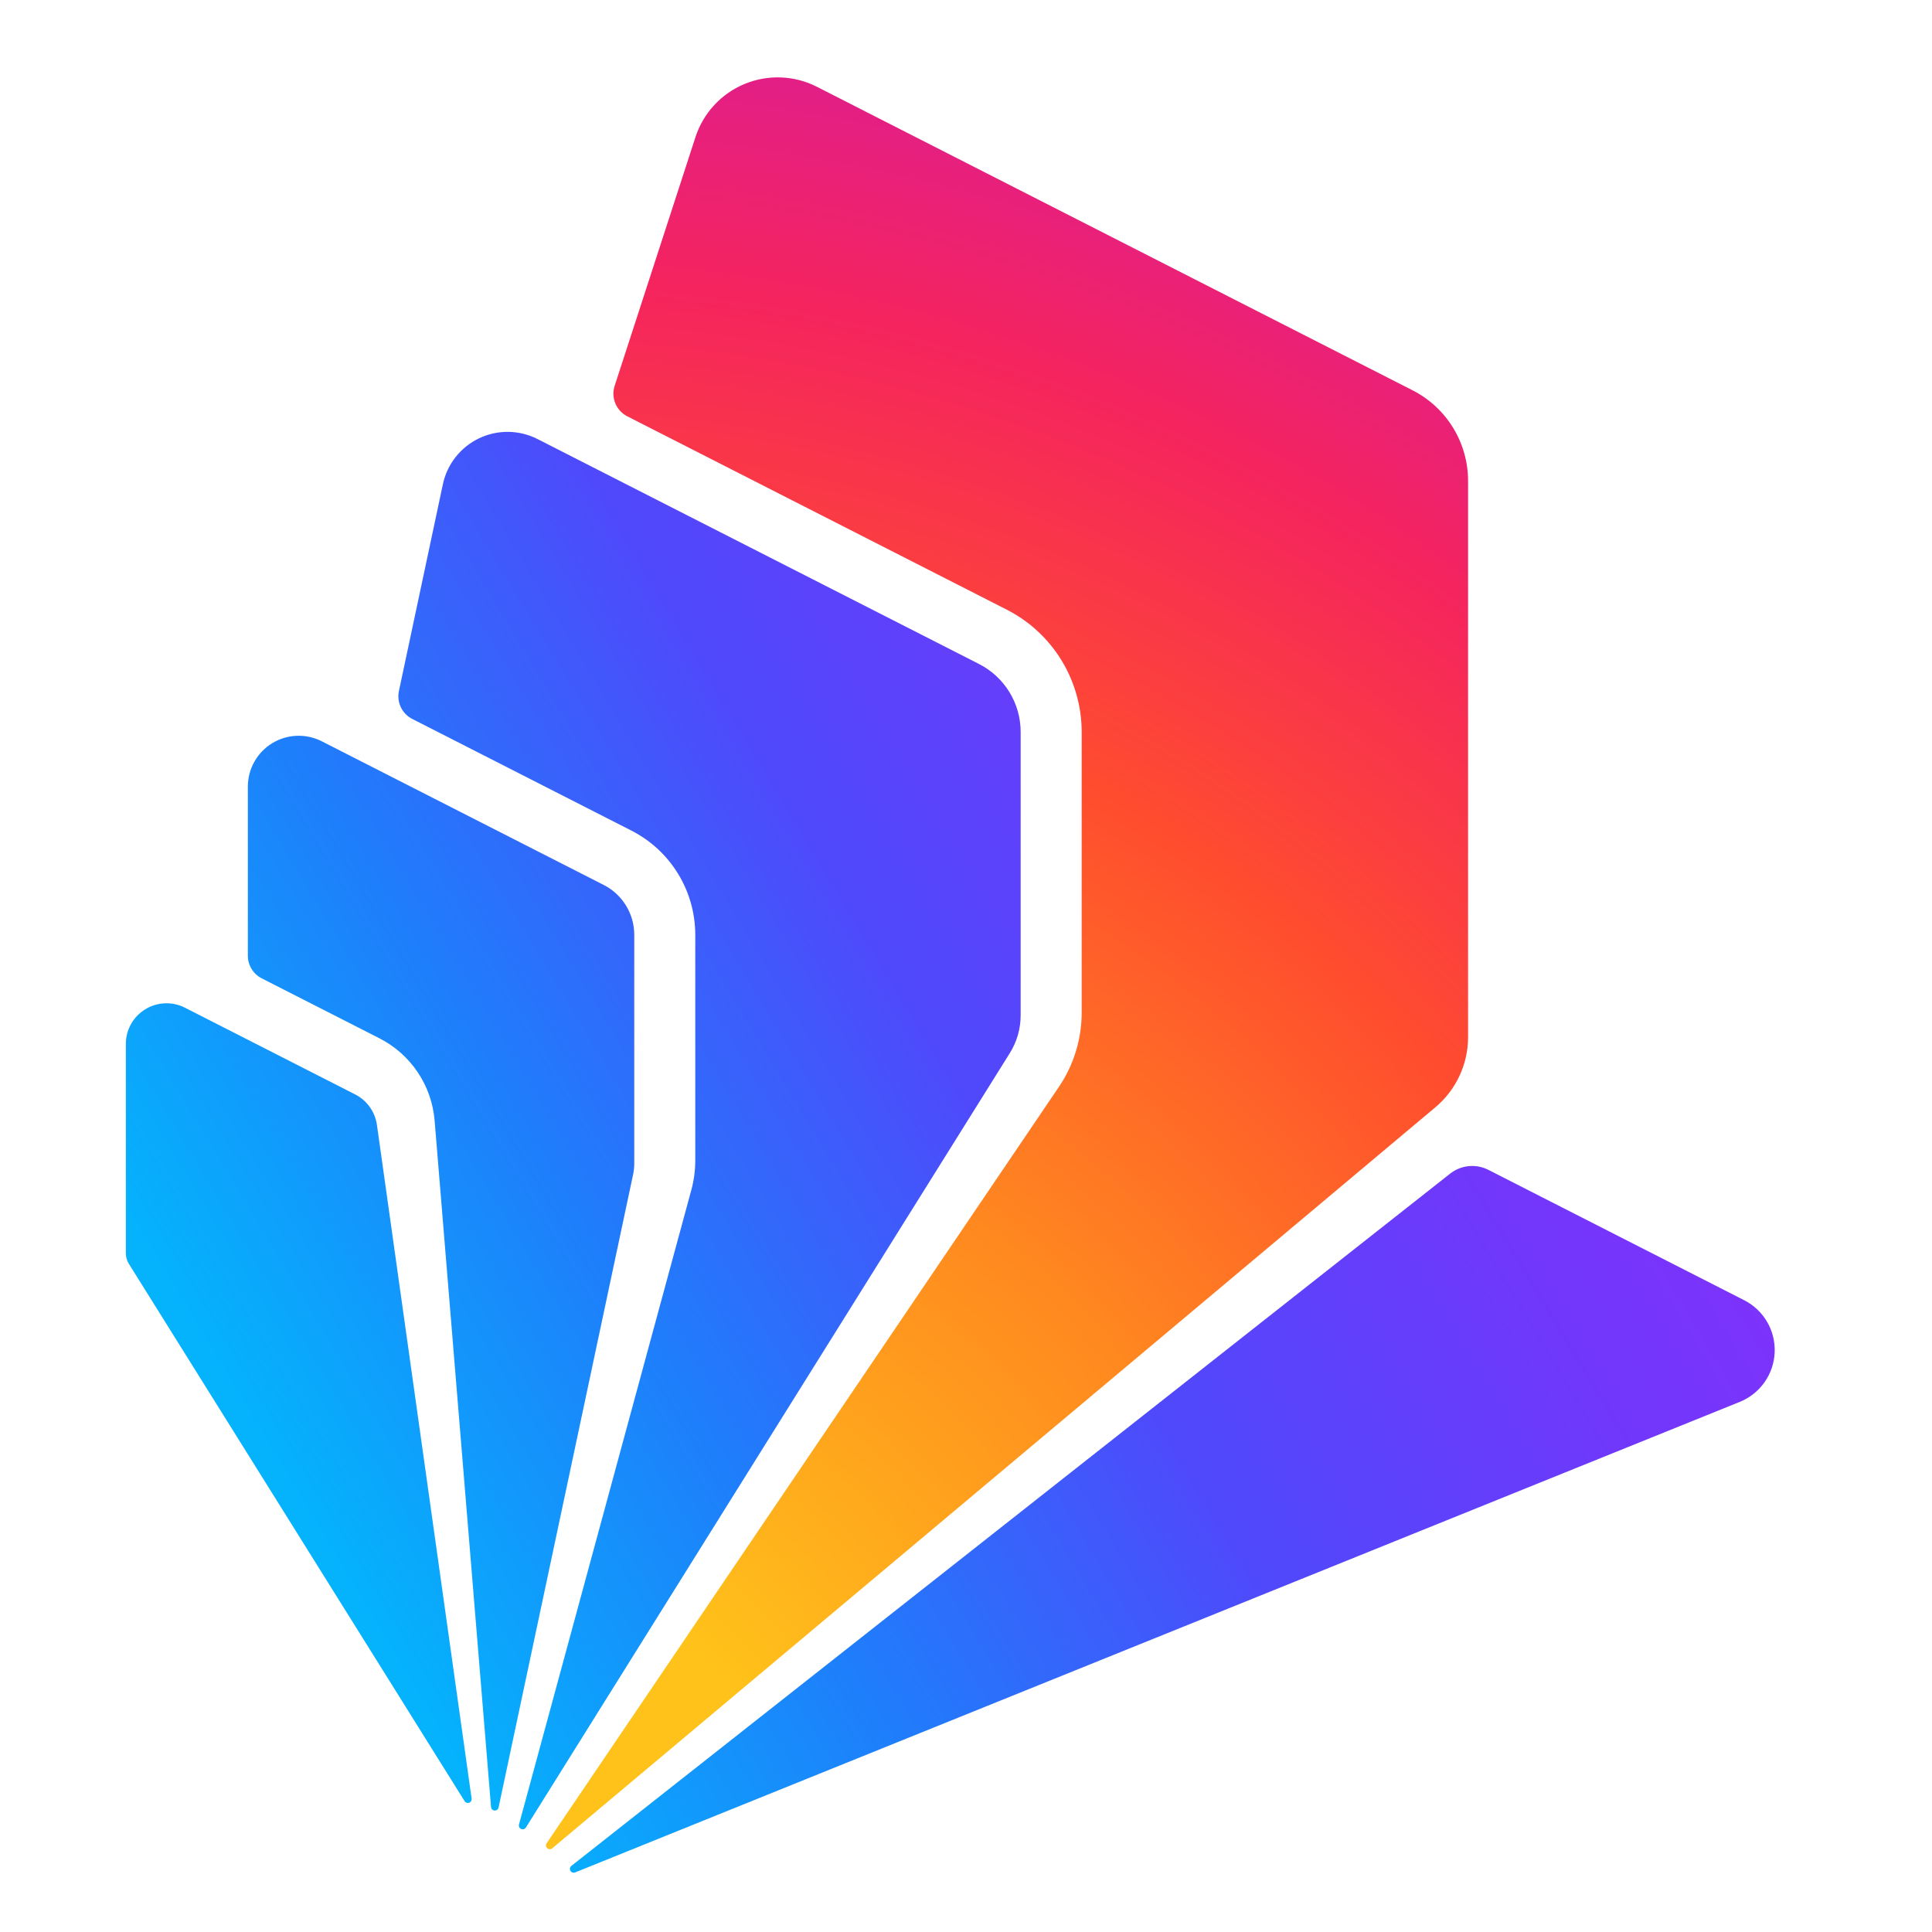
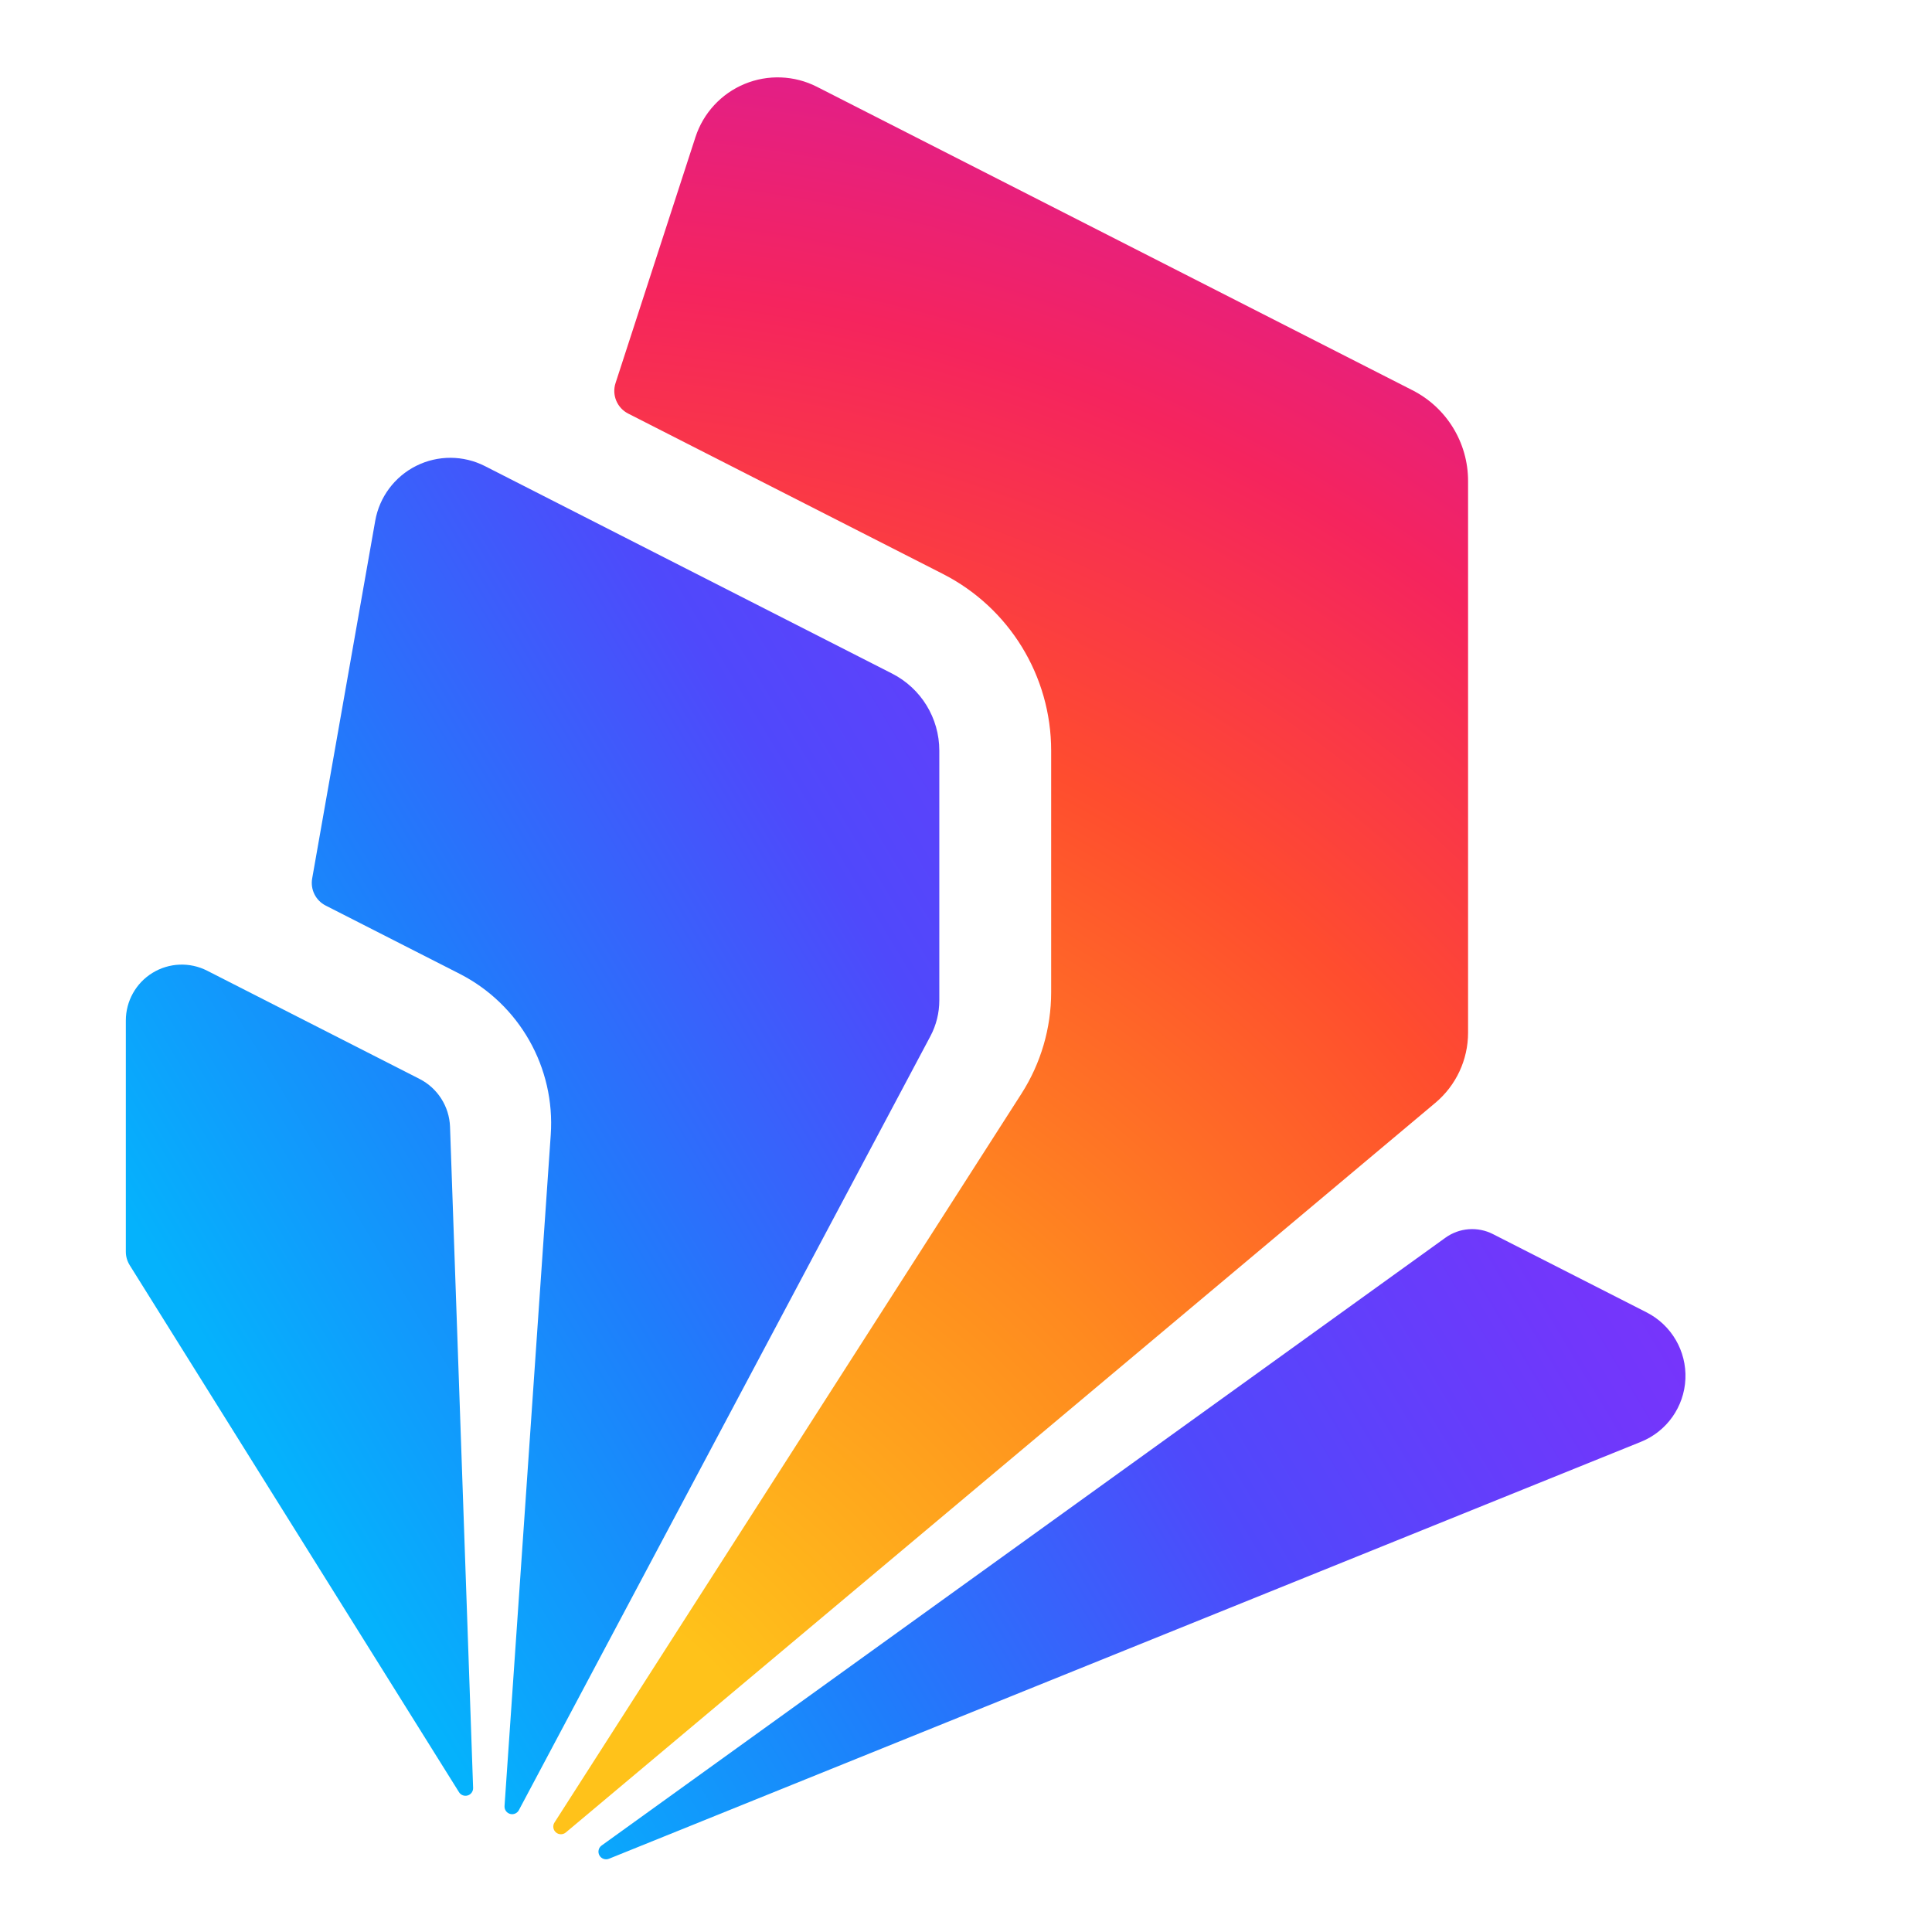
<svg xmlns="http://www.w3.org/2000/svg" viewBox="0 0 760 760" role="img" aria-label="Deckle, recording">
  <defs>
    <linearGradient id="rest" gradientUnits="userSpaceOnUse" x1="201.5" y1="729.5" x2="730.5" y2="411.5">
      <stop offset="0" stop-color="#05B2FC" />
      <stop offset="0.25" stop-color="#1F7DFB" />
      <stop offset="0.5" stop-color="#4F49FB" />
      <stop offset="0.75" stop-color="#7137FB" />
      <stop offset="1" stop-color="#8A2EFB" />
    </linearGradient>
    <radialGradient id="ember" gradientUnits="userSpaceOnUse" cx="201.5" cy="729.5" r="720">
      <stop offset="0.15" stop-color="#FFC21A" />
      <stop offset="0.42" stop-color="#FF8A1F" />
      <stop offset="0.66" stop-color="#FF4D2E" />
      <stop offset="0.86" stop-color="#F5245E" />
      <stop offset="1" stop-color="#E01E8C" />
    </radialGradient>
  </defs>
-   <path id="blade-a" d="M273.58 53.93A34 34 0 0 1 321.35 34.14L555.66 153.53A40 40 0 0 1 577.5 189.17L577.5 408A36 36 0 0 1 564.64 435.58L217.23 727.09A1.5 1.5 0 0 1 215.03 725.1L416.56 427.52A52 52 0 0 0 425.5 398.36L425.5 287.93A54 54 0 0 0 396.02 239.82L246.76 163.77A10 10 0 0 1 241.79 151.77Z" fill="url(#ember)" />
-   <path id="blade-b" d="M174.22 190.48A26 26 0 0 1 211.46 172.72L385.12 261.2A30 30 0 0 1 401.5 287.93L401.5 399.4A28 28 0 0 1 397.25 414.24L206.88 718.89A1.5 1.5 0 0 1 204.16 717.7L271.96 468.08A44 44 0 0 0 273.5 456.55L273.5 367.72A46 46 0 0 0 248.38 326.74L162.17 282.81A10 10 0 0 1 156.93 271.82Z" fill="url(#rest)" />
-   <path id="blade-c" d="M97.5 309.43A20 20 0 0 1 126.58 291.61L237.49 348.12A22 22 0 0 1 249.5 367.72L249.5 457.79A20 20 0 0 1 249.06 461.95L196.13 711A1.5 1.5 0 0 1 193.16 710.81L170.97 440.82A40 40 0 0 0 149.27 408.45L102.96 384.86A10 10 0 0 1 97.5 375.95Z" fill="url(#rest)" />
-   <path id="blade-d" d="M49.5 410.66A16 16 0 0 1 72.76 396.41L139.7 430.51A16 16 0 0 1 148.28 442.54L185.52 707.51A1.5 1.5 0 0 1 182.76 708.52L50.72 497.2A8 8 0 0 1 49.5 492.96Z" fill="url(#rest)" />
-   <path id="blade-e" d="M570.46 461.67A14 14 0 0 1 585.48 460.19L686.12 511.47A22 22 0 0 1 684.37 551.47L226.25 736.56A1.5 1.5 0 0 1 224.76 733.99Z" fill="url(#rest)" />
+   <path id="blade-a" d="M273.58 53.93A34 34 0 0 1 321.35 34.14L555.66 153.53A40 40 0 0 1 577.5 189.17L577.5 406.25A36 36 0 0 1 564.64 433.82L222.56 720.86A3 3 0 0 1 218.11 716.95L401.81 430.23A74 74 0 0 0 413.5 390.31L413.5 295.27A78 78 0 0 0 370.91 225.77L247.11 162.69A10 10 0 0 1 242.14 150.69Z" fill="url(#ember)" />
+   <path id="blade-b" d="M147.6 204.89A30 30 0 0 1 190.77 183.36L350.94 264.97A34 34 0 0 1 369.5 295.27L369.5 393.54A30 30 0 0 1 365.99 407.62L204.11 712.07A3 3 0 0 1 198.47 710.46L216.65 446.39A66 66 0 0 0 180.77 383.05L128.1 356.22A10 10 0 0 1 122.8 345.57Z" fill="url(#rest)" />
+   <path id="blade-d" d="M49.5 401.45A22 22 0 0 1 81.49 381.85L165.03 424.42A22 22 0 0 1 177.03 443.25L186.11 703.31A3 3 0 0 1 180.57 705.01L51.02 497.69A10 10 0 0 1 49.5 492.39Z" fill="url(#rest)" />
+   <path id="blade-e" d="M568.59 486.89A18 18 0 0 1 587.28 485.46L647.74 516.26A28 28 0 0 1 645.51 567.17L239.54 731.19A3 3 0 0 1 236.67 725.97Z" fill="url(#rest)" />
</svg>
